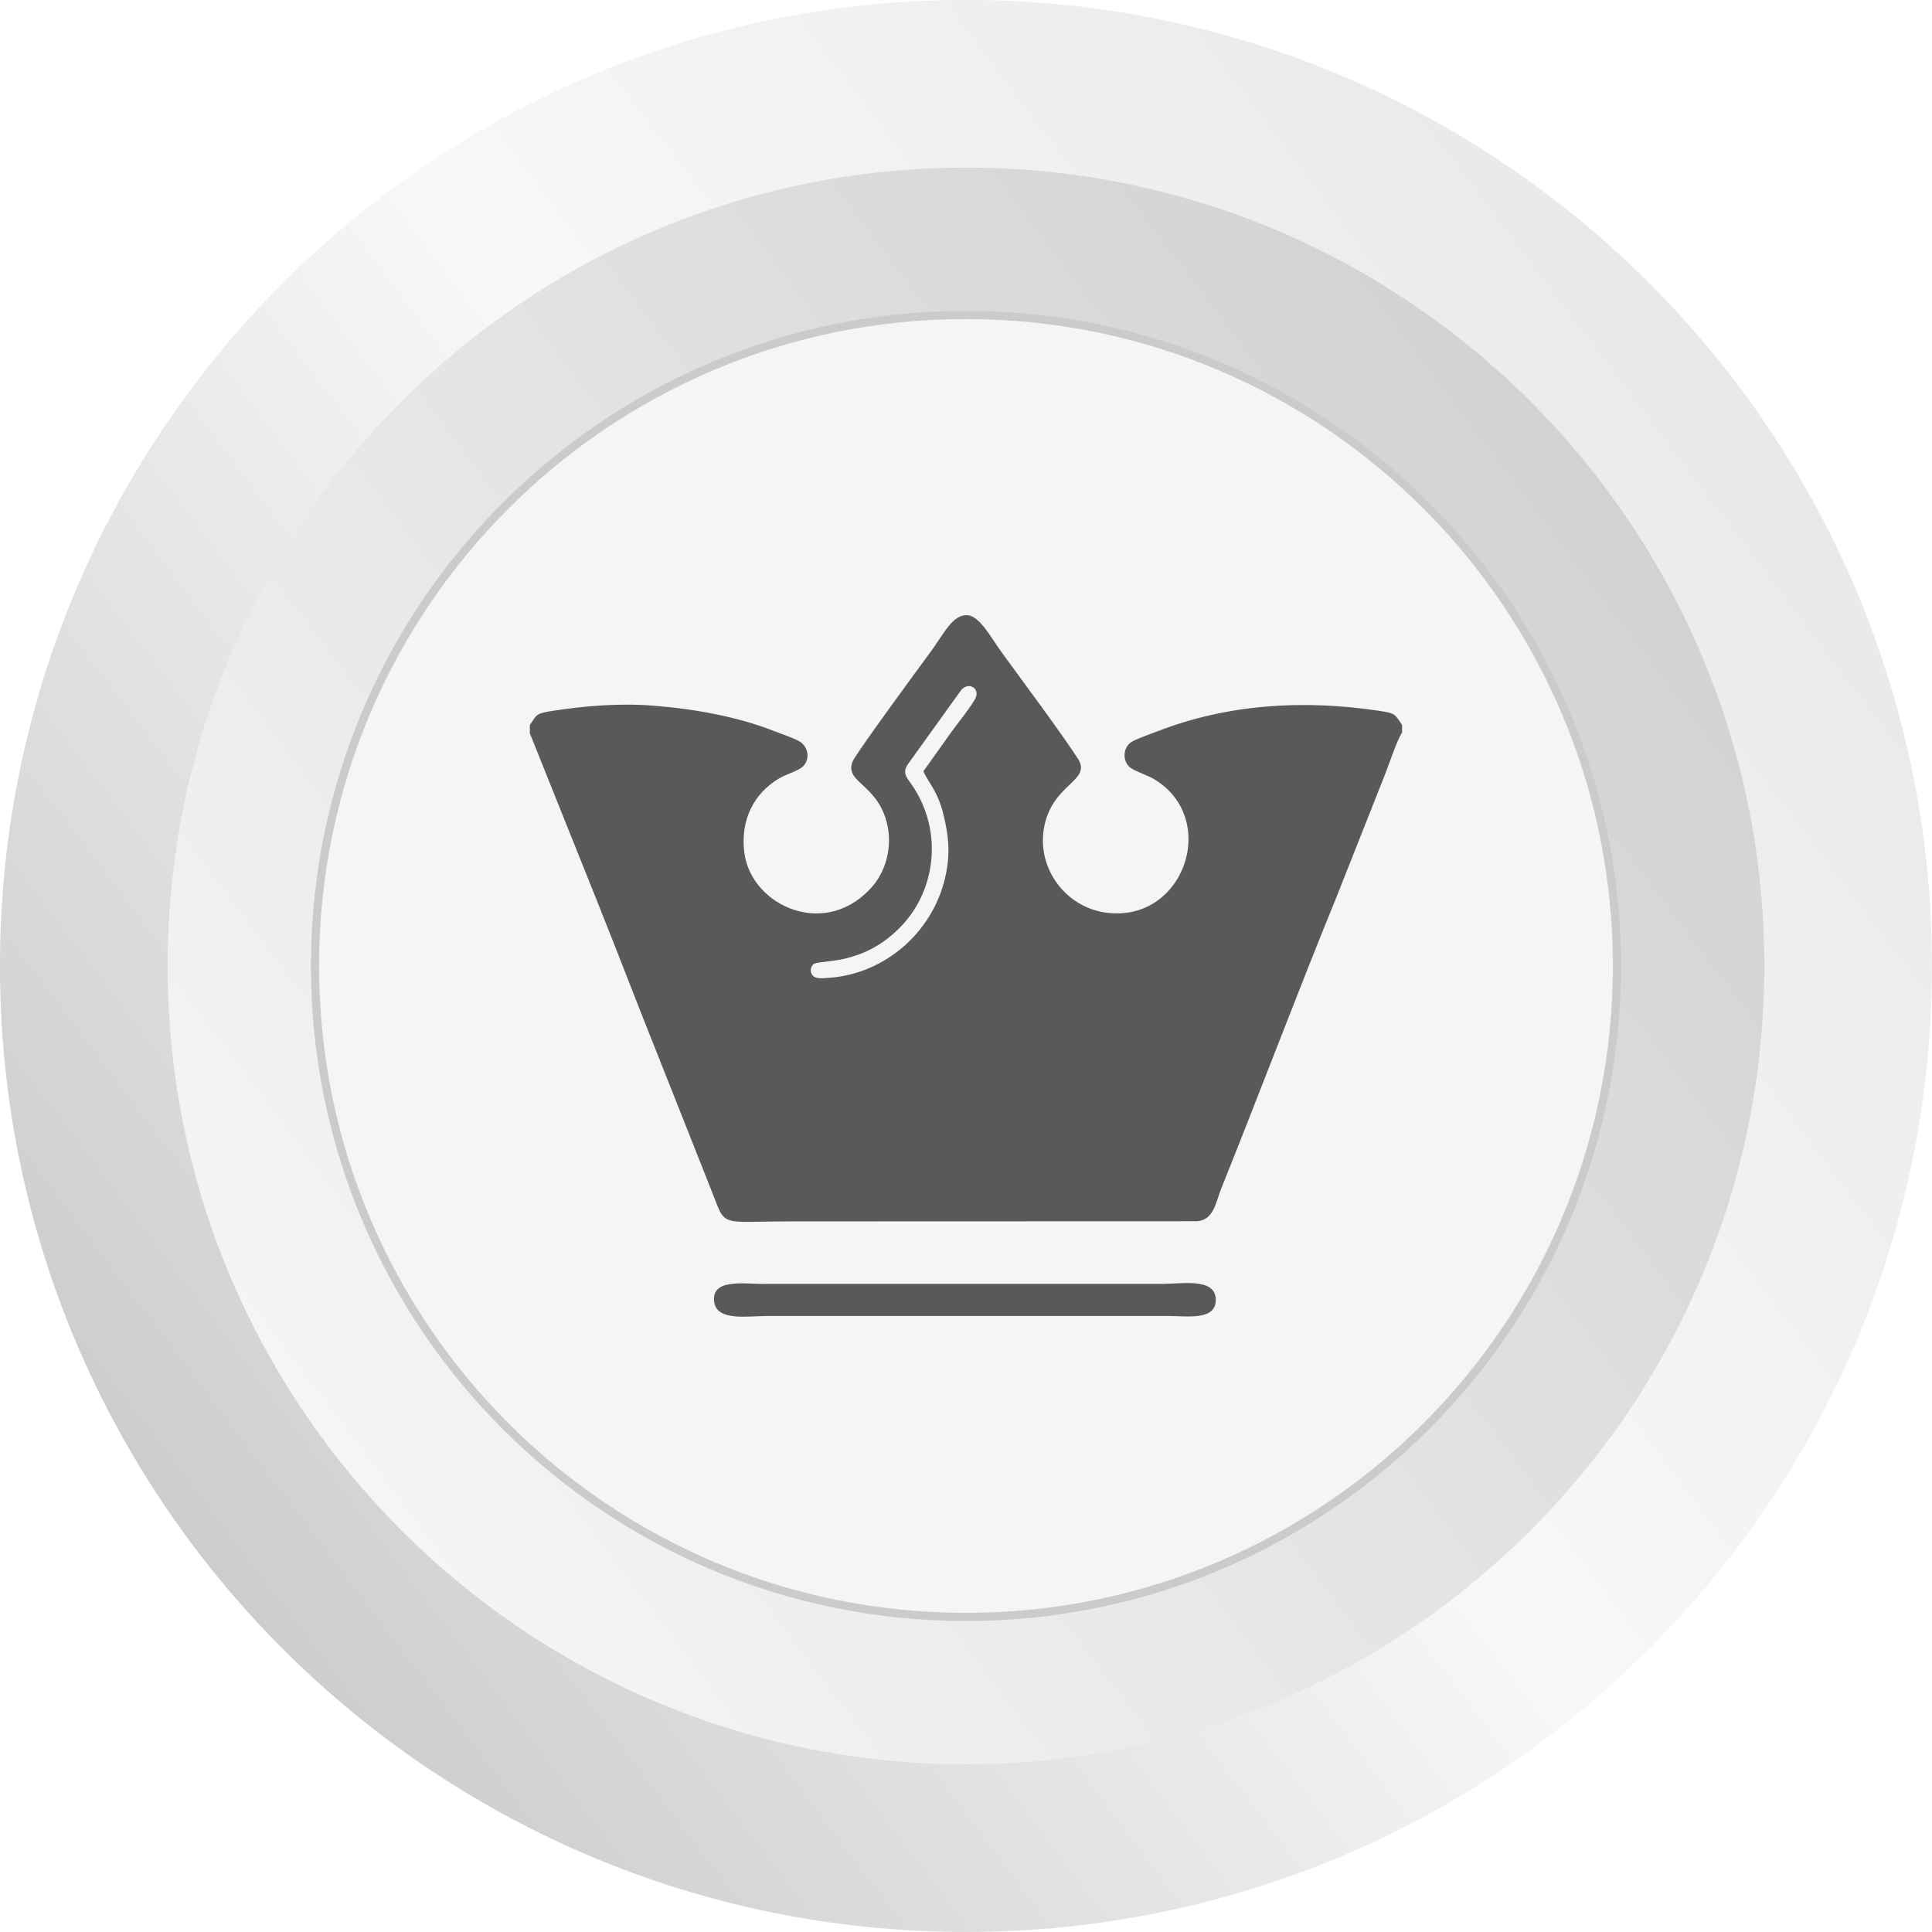
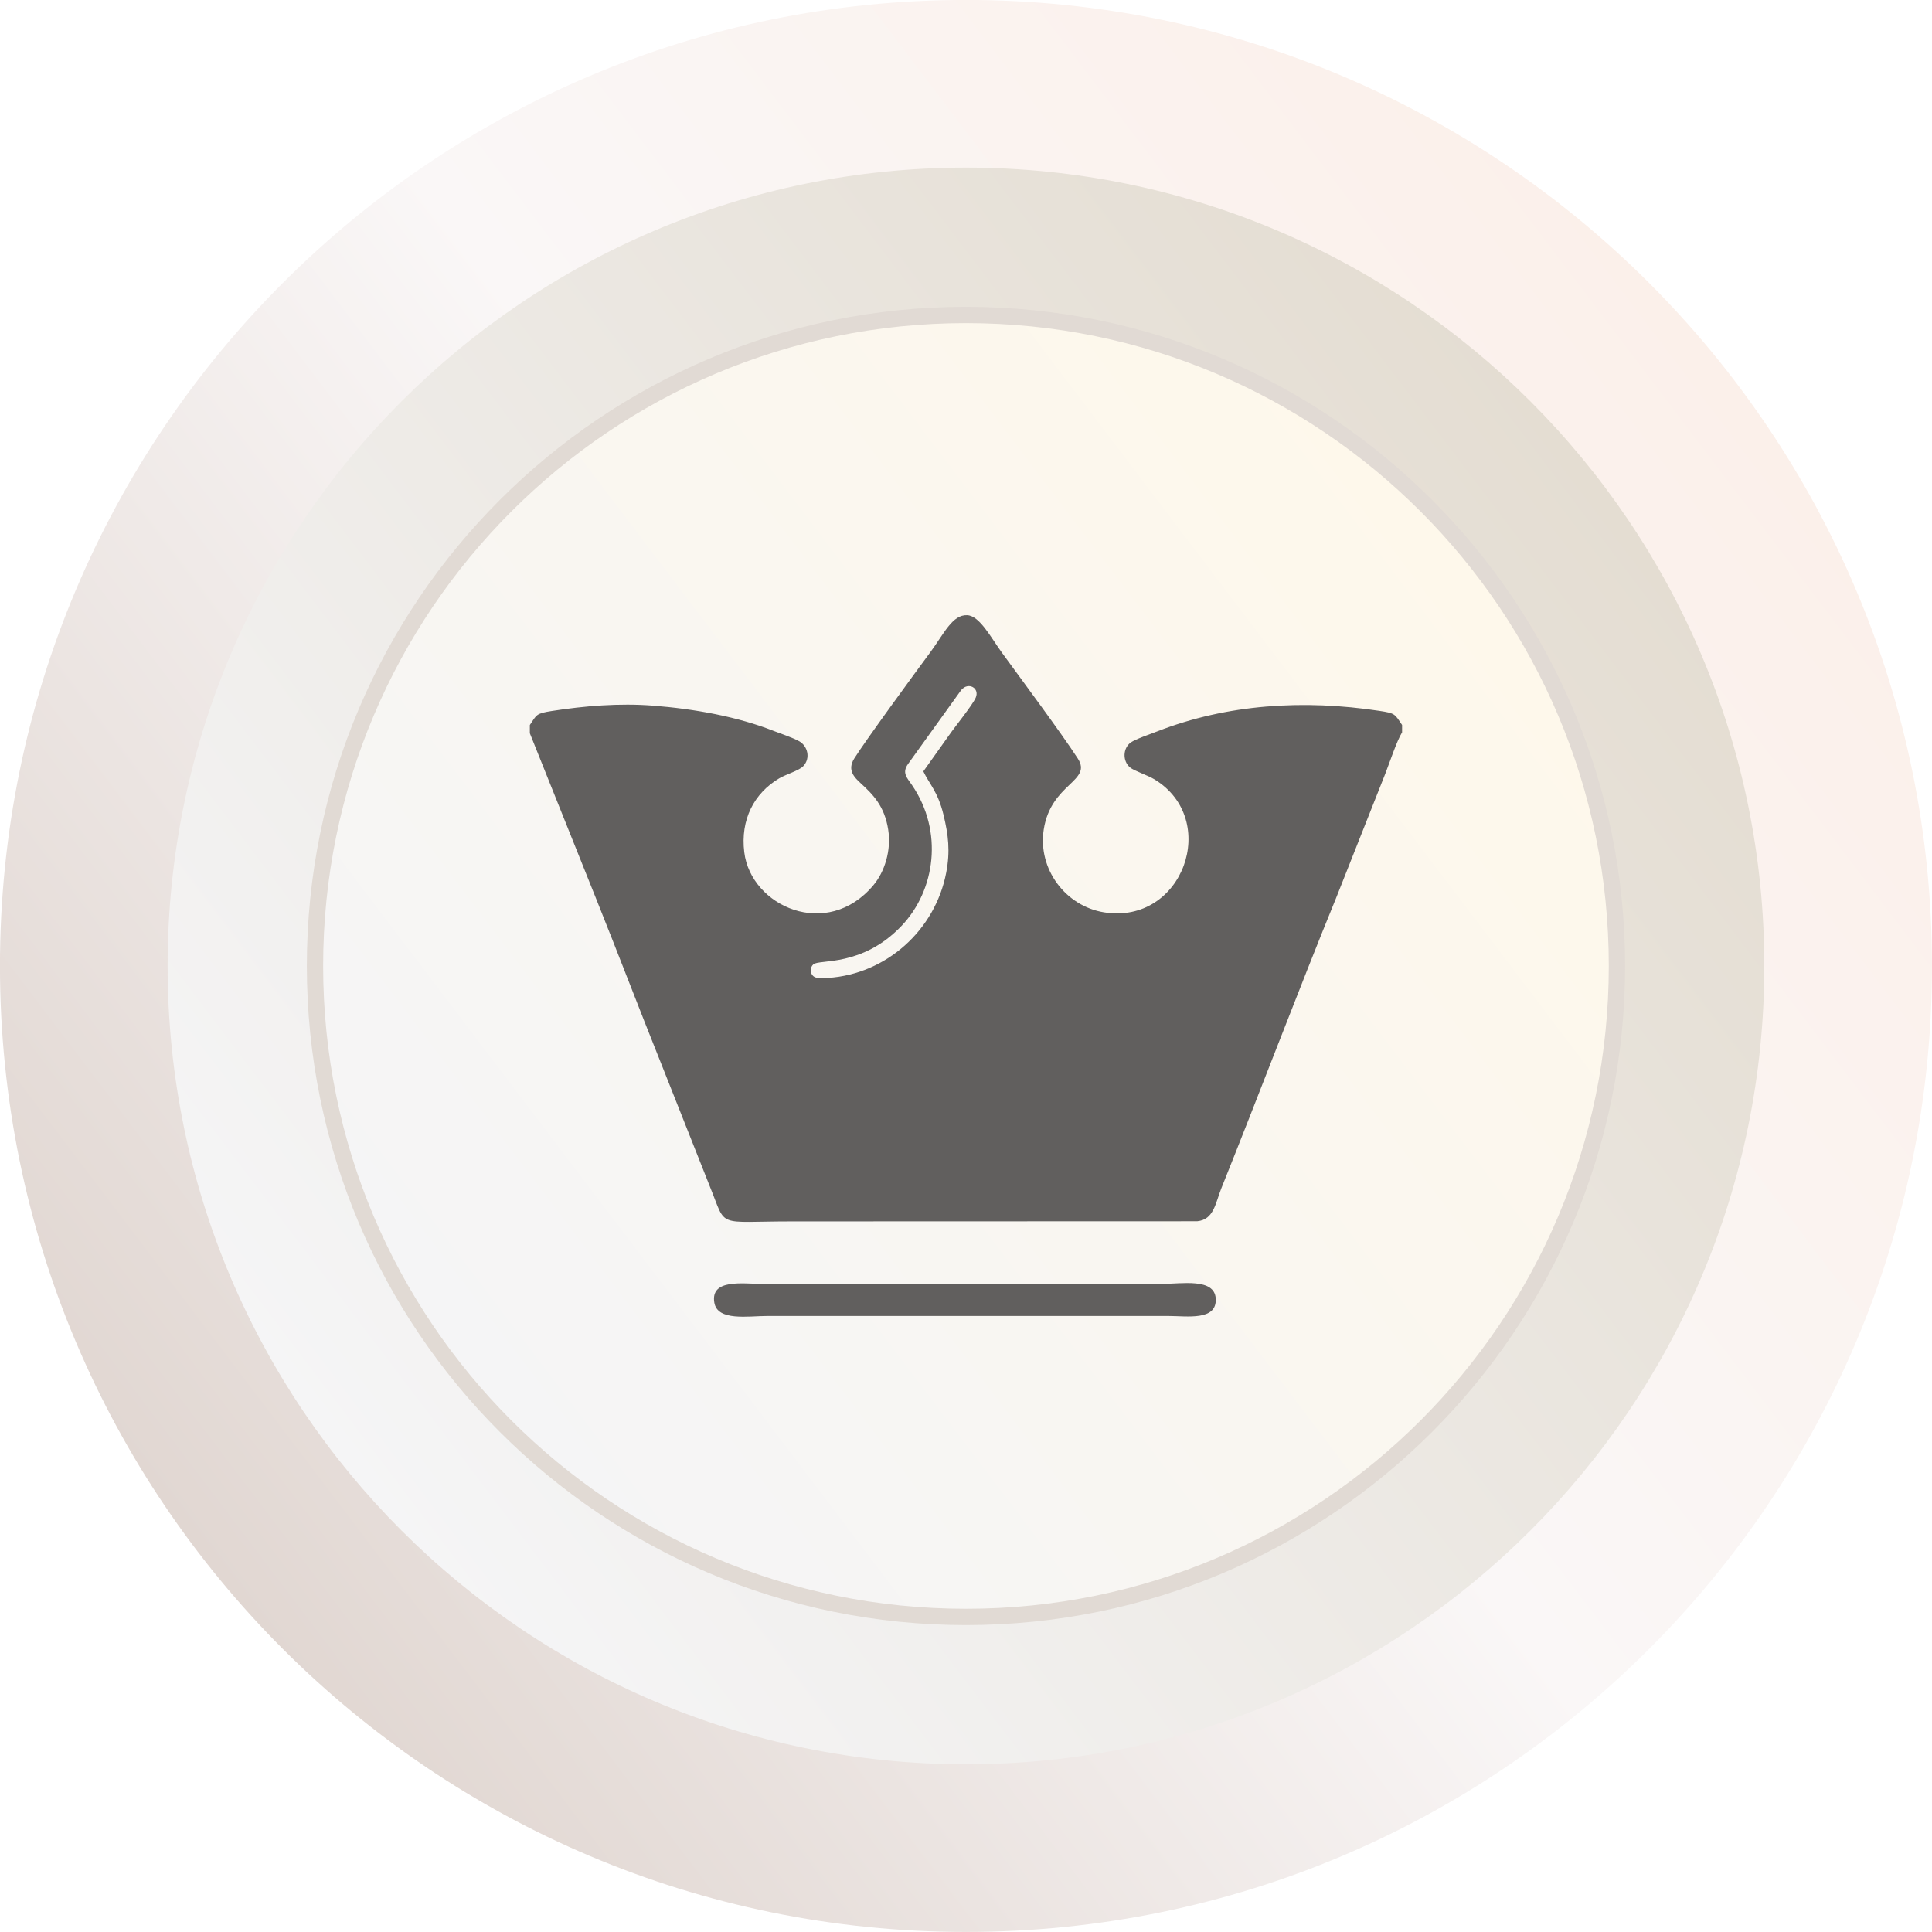
- <svg xmlns="http://www.w3.org/2000/svg" xml:space="preserve" width="59.27" height="59.27" version="1.1" viewBox="0 0 5926.66 5926.66" style="clip-rule:evenodd;fill-rule:evenodd;image-rendering:optimizeQuality;shape-rendering:geometricPrecision;text-rendering:geometricPrecision">
+ <svg xmlns="http://www.w3.org/2000/svg" xml:space="preserve" width="59.267mm" height="59.267mm" version="1.1" style="shape-rendering:geometricPrecision; text-rendering:geometricPrecision; image-rendering:optimizeQuality; fill-rule:evenodd; clip-rule:evenodd" viewBox="0 0 5926.66 5926.66">
  <defs>
    <style type="text/css">
-       
-     .str0 {stroke:#CBCBCB;stroke-width:25;stroke-miterlimit:22.926}
+    
+     .str0 {stroke:#E1DAD4;stroke-width:50;stroke-miterlimit:22.926}
    .fil4 {fill:none}
-     .fil2 {fill:#F5F5F6}
-     .fil3 {fill:#595959}
-     .fil0 {fill:url(#id1)}
-     .fil1 {fill:url(#id2)}
+     .fil3 {fill:#615F5E}
+     .fil2 {fill:url(#id1)}
+     .fil0 {fill:url(#id2)}
+     .fil1 {fill:url(#id3)}
   
-     </style>
+   </style>
    <clipPath id="id0">
-       <path d="M-0.11-0.18l5926.67 0 0 5926.67-5926.67 0 0-5926.67z" />
+       <path d="M-0.11 -0.18l5926.67 0 0 5926.67 -5926.67 0 0 -5926.67z" />
    </clipPath>
-     <linearGradient id="id1" gradientUnits="userSpaceOnUse" x1="602.37" y1="4754.16" x2="5324.09" y2="1172.16">
-       <stop offset="0" style="stop-color:#CECCCC;stop-opacity:1" />
-       <stop offset="0.52" style="stop-color:#FAF7F7;stop-opacity:1" />
-       <stop offset="1" style="stop-color:#EBE9E8;stop-opacity:1" />
+     <linearGradient id="id1" gradientUnits="userSpaceOnUse" x1="1372.27" y1="4170.09" x2="4554.19" y2="1756.23">
+       <stop offset="0" style="stop-opacity:1; stop-color:#F5F5F6" />
+       <stop offset="1" style="stop-opacity:1; stop-color:#FEF8EB" />
    </linearGradient>
-     <linearGradient id="id2" gradientUnits="userSpaceOnUse" x1="1012.1" y1="4443.32" x2="4914.36" y2="1483">
-       <stop offset="0" style="stop-color:#F5F5F6;stop-opacity:1" />
-       <stop offset="1" style="stop-color:#D2D2D2;stop-opacity:1" />
+     <linearGradient id="id2" gradientUnits="userSpaceOnUse" x1="602.37" y1="4754.16" x2="5324.09" y2="1172.16">
+       <stop offset="0" style="stop-opacity:1; stop-color:#E1D7D2" />
+       <stop offset="0.522" style="stop-opacity:1; stop-color:#FAF7F7" />
+       <stop offset="1" style="stop-opacity:1; stop-color:#FBF0EA" />
+     </linearGradient>
+     <linearGradient id="id3" gradientUnits="userSpaceOnUse" x1="1012.1" y1="4443.32" x2="4914.36" y2="1483">
+       <stop offset="0" style="stop-opacity:1; stop-color:#F5F5F6" />
+       <stop offset="1" style="stop-opacity:1; stop-color:#E4DDD2" />
    </linearGradient>
  </defs>
  <g id="Слой_x0020_1">
-     <g id="_2835265104352">
-       <circle class="fil0" cx="2963.23" cy="2963.16" r="2963.34" />
-       <circle class="fil1" cx="2963.23" cy="2963.16" r="2449.03" />
-       <circle class="fil2 str0" cx="2963.23" cy="2963.16" r="1996.95" />
+     <g>
+   </g>
+     <g style="clip-path:url(#id0)">
+       <g>
+         <g id="_1488133235824">
+           <circle class="fil0" cx="2963.23" cy="2963.16" r="2963.34" />
+           <circle class="fil1" cx="2963.23" cy="2963.16" r="2449.03" />
+           <circle class="fil2 str0" cx="2963.23" cy="2963.16" r="1996.95" />
+           <g>
+             <path class="fil3" d="M2832.49 2366.3c17.96,38.19 44.78,62.46 61.77,133.04 14.87,61.77 21.17,111.36 8.27,178.18 -34,176.14 -183.83,310.71 -362.33,322.34 -15.43,1.01 -36.47,3.55 -46.33,-6.43 -9.55,-9.68 -8.96,-25.7 1.01,-35.09 17.6,-16.59 149.65,9.29 270.94,-118.33 103.59,-109 129.03,-289.42 31.66,-431.99 -15.15,-22.19 -31.61,-37.16 -11.53,-64.93l162.75 -226.4c21.82,-25.78 56.78,-6.11 44.69,22.94 -9.39,22.56 -64.83,90.73 -81.77,115.42l-79.13 111.25zm-1207.13 -142.24l0 25.38 202.06 504.28c68.99,172.01 131.73,336.89 200.87,509.28l150.42 379.54c51.5,126.53 15.52,104.22 250.22,104.22l1243.56 -0.42c51.55,-4.8 56.24,-56.55 74.02,-100.84 117.87,-293.42 235.6,-605.6 352.44,-891.47l150.23 -379.58c13.05,-33.12 35.5,-101.66 51.91,-127.83l0 -22.66c-22.86,-33.94 -20.63,-35.9 -70.07,-43.37 -231.15,-34.95 -465.3,-21.02 -680.99,62.99 -20.9,8.13 -66.99,23.81 -81.3,34.12 -24.55,17.71 -25.53,57.22 -1.96,76.7 12.8,10.59 53.3,23.42 74.61,36.35 202.9,123.11 88.15,447.28 -154.92,407.92 -117.53,-19.03 -203.48,-132.47 -184.66,-253.97 22.06,-142.29 150.03,-147.44 104.48,-217.87 -49.74,-76.93 -172.84,-242.34 -232.19,-323.84 -34.26,-47.03 -68.61,-113.81 -106.9,-115.79 -45.59,-2.36 -71.52,57.06 -113.07,113.29 -47.12,63.77 -197.68,269.17 -233.64,326.4 -22.48,35.78 0.78,58.26 19.96,75.88 37.03,34.03 72.82,69.38 84.21,142.08 10.09,64.4 -11.21,129.81 -45.19,170.44 -142.2,170.01 -375.95,65.36 -396.32,-100.97 -12.25,-100.09 30.06,-181.06 107.44,-226.79 19.99,-11.82 61.09,-23.89 73.52,-37.21 23.73,-25.44 12.31,-62.13 -11.61,-75.97 -19.54,-11.32 -57.2,-23.51 -79.25,-32.19 -109.88,-43.31 -240.77,-67.43 -370.35,-77.54 -102.73,-8.01 -210.14,0.74 -310.87,16.55 -48.02,7.54 -45.4,11.24 -66.66,42.89z" />
+             <path class="fil3" d="M2191.28 3995.99c9.64,57.59 104.54,40.95 161.86,40.95l1231 0c57.39,0 149.42,15.66 145.28,-53.44 -3.81,-63.62 -104.39,-45.1 -162.38,-45.1l-1231 0c-56.78,0 -157.14,-16.3 -144.76,57.59z" />
+           </g>
+         </g>
+       </g>
    </g>
-     <g id="_2835265104704">
-       <path class="fil3" d="M2832.49 2366.3c17.96 38.19 44.78 62.46 61.77 133.04 14.87 61.77 21.17 111.36 8.27 178.18-34 176.14-183.83 310.71-362.33 322.34-15.43 1.01-36.47 3.55-46.33-6.43-9.55-9.68-8.96-25.7 1.01-35.09 17.6-16.59 149.65 9.29 270.94-118.33 103.59-109 129.03-289.42 31.66-431.99-15.15-22.19-31.61-37.16-11.53-64.93l162.75-226.4c21.82-25.78 56.78-6.11 44.69 22.94-9.39 22.56-64.83 90.73-81.77 115.42l-79.13 111.25zm-1207.13-142.24l0 25.38 202.06 504.28c68.99 172.01 131.73 336.89 200.87 509.28l150.42 379.54c51.5 126.53 15.52 104.22 250.22 104.22l1243.56-0.42c51.55-4.8 56.24-56.55 74.02-100.84 117.87-293.42 235.6-605.6 352.44-891.47l150.23-379.58c13.05-33.12 35.5-101.66 51.91-127.83l0-22.66c-22.86-33.94-20.63-35.9-70.07-43.37-231.15-34.95-465.3-21.02-680.99 62.99-20.9 8.13-66.99 23.81-81.3 34.12-24.55 17.71-25.53 57.22-1.96 76.7 12.8 10.59 53.3 23.42 74.61 36.35 202.9 123.11 88.15 447.28-154.92 407.92-117.53-19.03-203.48-132.47-184.66-253.97 22.06-142.29 150.03-147.44 104.48-217.87-49.74-76.93-172.84-242.34-232.19-323.84-34.26-47.03-68.61-113.81-106.9-115.79-45.59-2.36-71.52 57.06-113.07 113.29-47.12 63.77-197.68 269.17-233.64 326.4-22.48 35.78 0.78 58.26 19.96 75.88 37.03 34.03 72.82 69.38 84.21 142.08 10.09 64.4-11.21 129.81-45.19 170.44-142.2 170.01-375.95 65.36-396.32-100.97-12.25-100.09 30.06-181.06 107.44-226.79 19.99-11.82 61.09-23.89 73.52-37.21 23.73-25.44 12.31-62.13-11.61-75.97-19.54-11.32-57.2-23.51-79.25-32.19-109.88-43.31-240.77-67.43-370.35-77.54-102.73-8.01-210.14 0.74-310.87 16.55-48.02 7.54-45.4 11.24-66.66 42.89z" />
-       <path class="fil3" d="M2191.28 3995.99c9.64 57.59 104.54 40.95 161.86 40.95l1231 0c57.39 0 149.42 15.66 145.28-53.44-3.81-63.62-104.39-45.1-162.38-45.1l-1231 0c-56.78 0-157.14-16.3-144.76 57.59z" />
-     </g>
-     <polygon class="fil4" points="-0.11 -0.18 5926.56 -0.18 5926.56 5926.49 -0.11 5926.49 " />
+     <polygon class="fil4" points="-0.11,-0.18 5926.56,-0.18 5926.56,5926.49 -0.11,5926.49 " />
  </g>
</svg>
